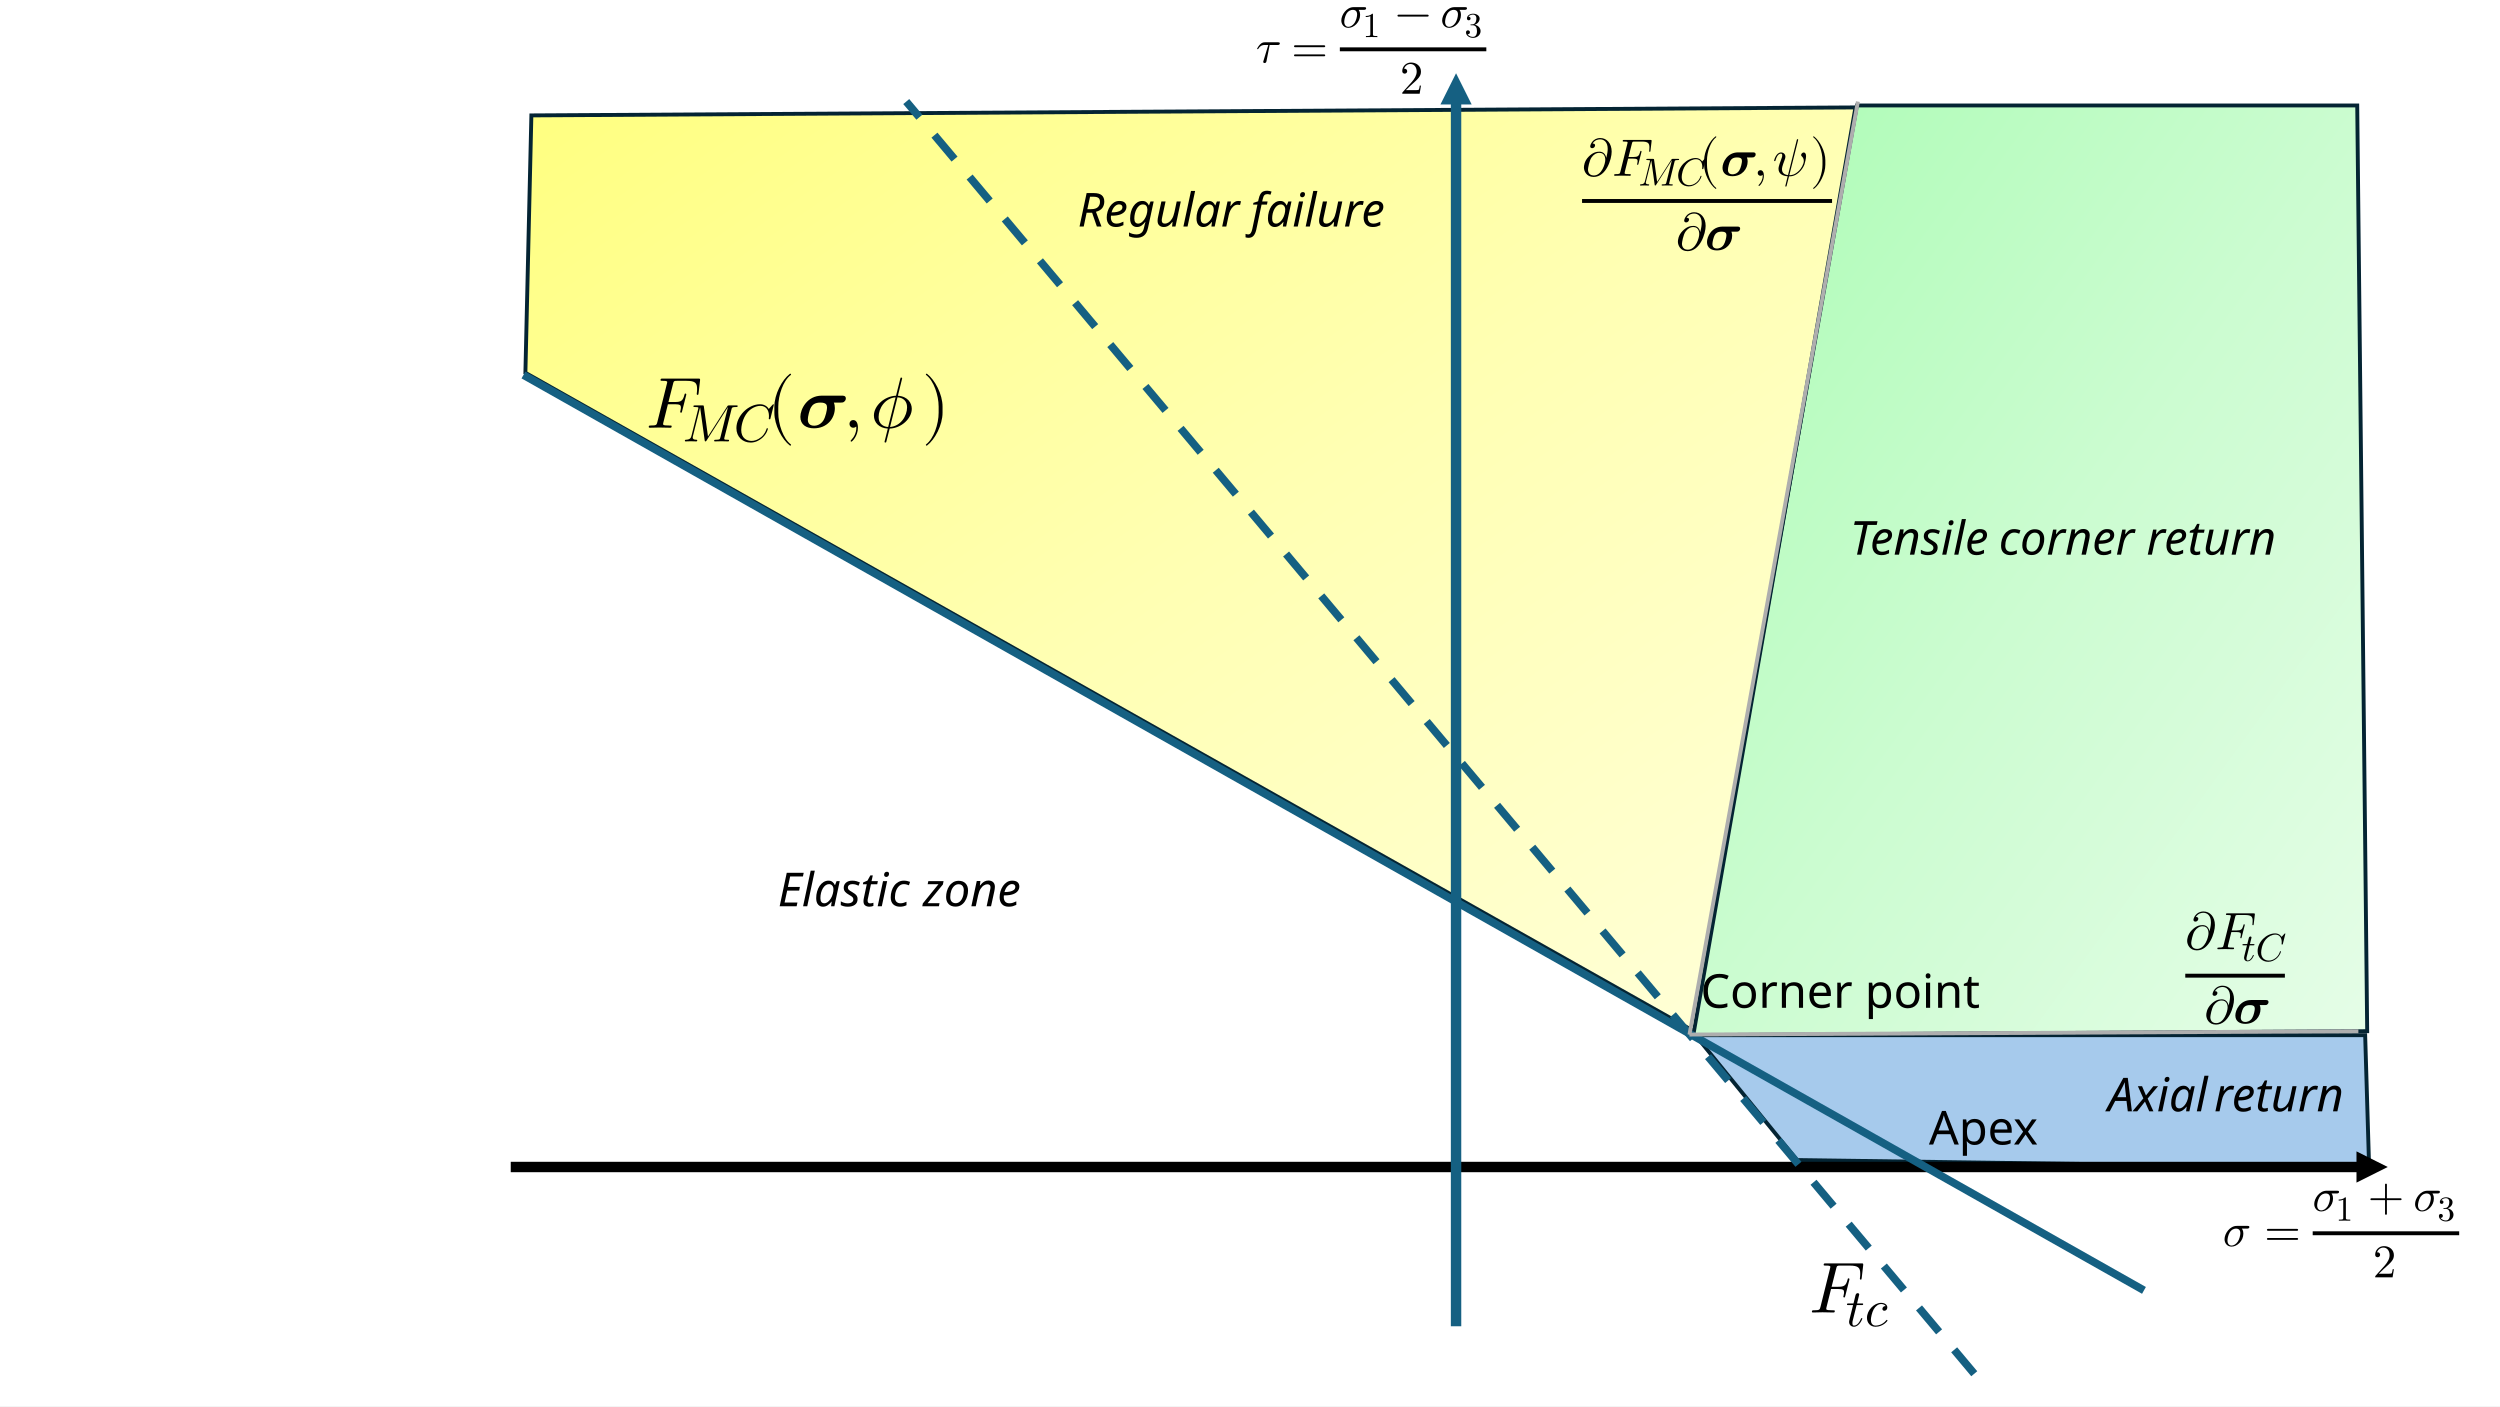
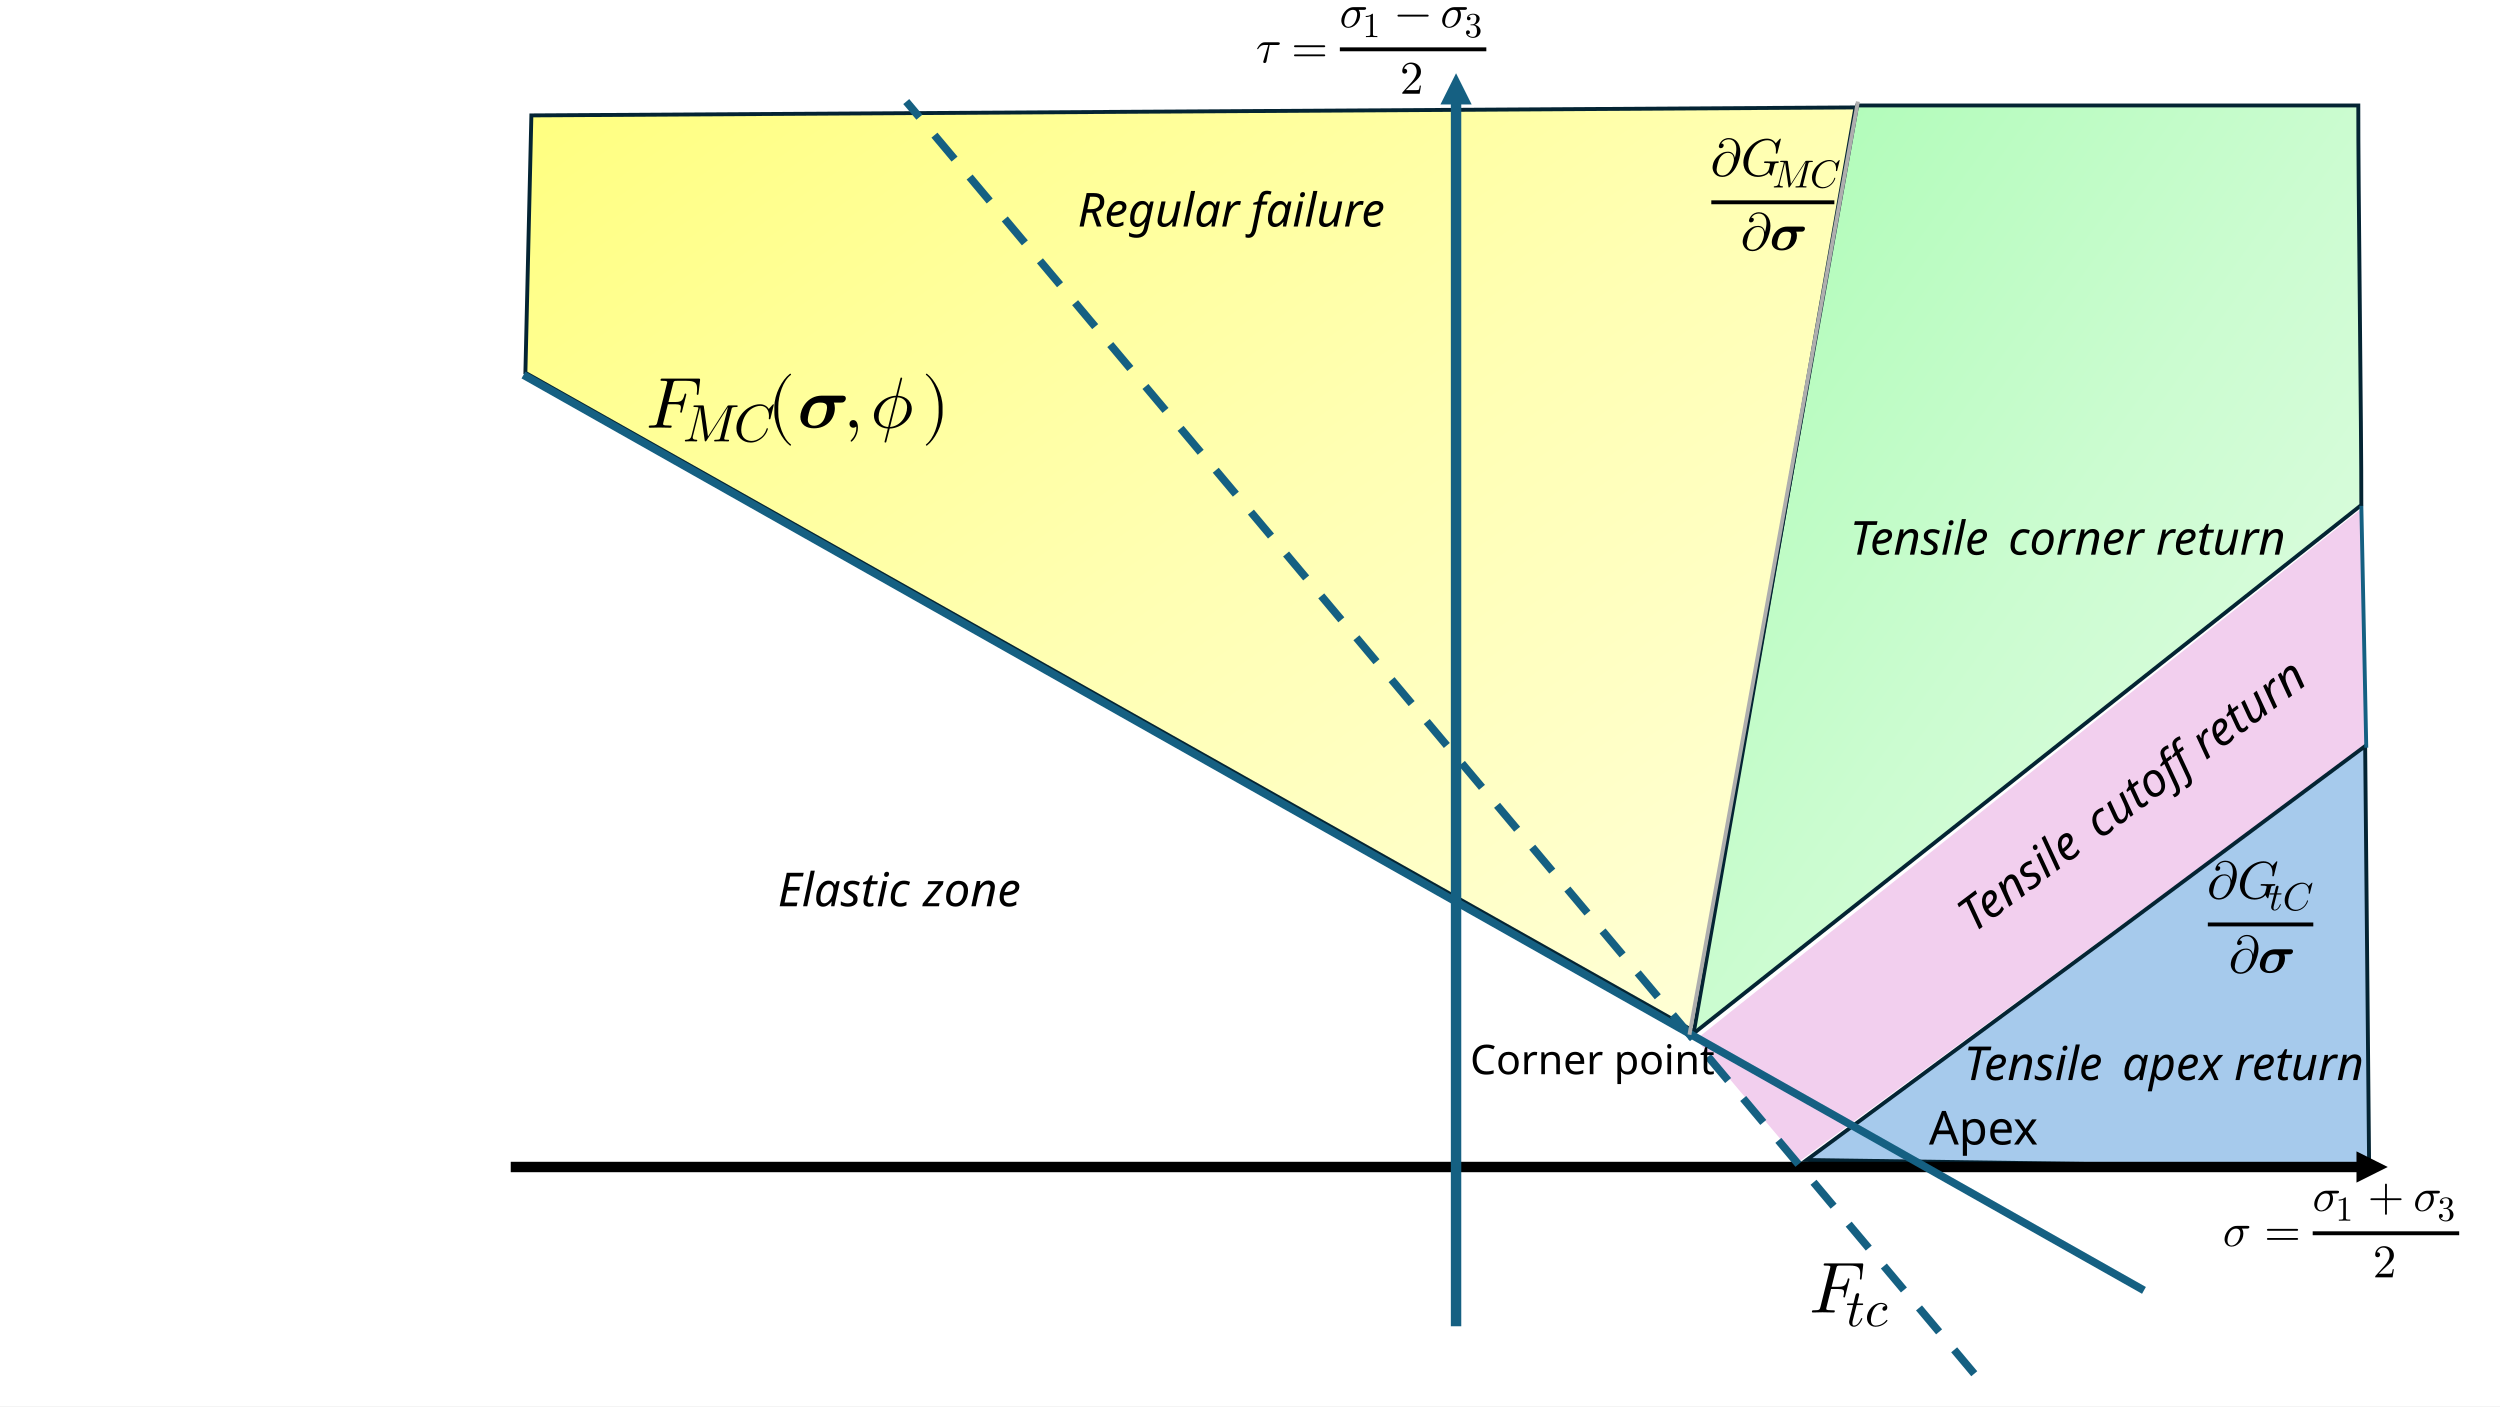
<svg xmlns="http://www.w3.org/2000/svg" width="1280" height="720" overflow="hidden">
  <defs>
    <clipPath id="clip0">
      <rect x="0" y="0" width="1280" height="720" />
    </clipPath>
-     <linearGradient x1="812.615" y1="127.443" x2="1265.38" y2="456.557" gradientUnits="userSpaceOnUse" spreadMethod="reflect" id="fill1">
+     <linearGradient x1="811.73" y1="129.313" x2="1263.27" y2="454.687" gradientUnits="userSpaceOnUse" spreadMethod="reflect" id="fill1">
      <stop offset="0" stop-color="#ABFCB4" />
      <stop offset="0.5" stop-color="#CBFCD0" />
      <stop offset="1" stop-color="#E5FDE7" />
    </linearGradient>
    <linearGradient x1="387.883" y1="-27.572" x2="831.117" y2="610.572" gradientUnits="userSpaceOnUse" spreadMethod="reflect" id="fill2">
      <stop offset="0" stop-color="#FFFF80" />
      <stop offset="0.5" stop-color="#FFFFB3" />
      <stop offset="1" stop-color="#FFFFDA" />
    </linearGradient>
  </defs>
  <g clip-path="url(#clip0)">
    <rect x="0" y="0" width="1280" height="720" fill="#FFFFFF" />
-     <path d="M868 530 920.056 593.94 1213 598 1210.96 530 868 530Z" stroke="#042433" stroke-width="2" stroke-miterlimit="8" fill="#A6CAEC" fill-rule="evenodd" />
-     <path d="M950.714 54 866 530 1212 527.957 1206.9 54 950.714 54Z" stroke="#042433" stroke-width="2" stroke-miterlimit="8" fill="url(#fill1)" fill-rule="evenodd" />
+     <path d="M867 531.979 1209.34 259 1212 382.596 921.1 596 867 531.979Z" stroke="#FFFFFF" stroke-width="2" stroke-miterlimit="8" fill="#F2CFEE" fill-rule="evenodd" />
+     <path d="M1083.22 477.119 925 593.914 1213 598 1210.96 382 1083.22 477.119Z" stroke="#042433" stroke-width="2" stroke-miterlimit="8" fill="#A6CAEC" fill-rule="evenodd" />
+     <path d="M950.85 54 866 530 1209 258.576C1209.07 221.797 1207.37 90.779 1207.45 54L950.85 54Z" stroke="#042433" stroke-width="2" stroke-miterlimit="8" fill="url(#fill1)" fill-rule="evenodd" />
    <path d="M269 190.872 867.3 528 950 55 272.063 59.086 269 190.872Z" stroke="#042433" stroke-width="2" stroke-miterlimit="8" fill="url(#fill2)" fill-rule="evenodd" />
    <path d="M261.5 594.833 1209.19 594.833 1209.19 600.167 261.5 600.167ZM1206.52 589.5 1222.52 597.5 1206.52 605.5Z" />
    <path d="M2.667-4.36388e-07 2.667 628.218-2.667 628.218-2.667 4.36388e-07ZM8 625.551 0 641.551-8 625.551Z" fill="#156082" transform="matrix(1 0 0 -1 745.5 679.051)" />
    <path d="M268 192 1097.71 660.68" stroke="#156082" stroke-width="4" stroke-miterlimit="8" fill="none" fill-rule="evenodd" />
    <path d="M1010.82 703.354 464 52" stroke="#156082" stroke-width="4" stroke-miterlimit="8" stroke-dasharray="16 12" fill="none" fill-rule="evenodd" />
-     <path d="M0 0 342.488 1.694" stroke="#AEAEAE" stroke-width="2" stroke-miterlimit="8" fill="none" fill-rule="evenodd" transform="matrix(1 0 0 -1 865 529.694)" />
    <path d="M0 0 86.239 477.761" stroke="#AEAEAE" stroke-width="2" stroke-miterlimit="8" fill="none" fill-rule="evenodd" transform="matrix(1 0 0 -1 865 529.761)" />
    <text font-family="Aptos,Aptos_MSFontService,sans-serif" font-weight="400" font-size="24" transform="translate(987.598 586)">Apex</text>
-     <text font-family="Aptos,Aptos_MSFontService,sans-serif" font-weight="400" font-size="24" transform="translate(870.669 516)">Corner point</text>
+     <text font-family="Aptos,Aptos_MSFontService,sans-serif" font-weight="400" font-size="21" transform="translate(752.724 550)">Corner point</text>
    <text font-family="Cambria Math,Cambria Math_MSFontService,sans-serif" font-weight="400" font-size="37" transform="translate(926.277 672)">𝐹</text>
    <text font-family="Cambria Math,Cambria Math_MSFontService,sans-serif" font-weight="400" font-size="27" transform="translate(945.03 679)">𝑡𝑐</text>
    <text font-family="Cambria Math,Cambria Math_MSFontService,sans-serif" font-weight="400" font-size="37" transform="translate(330.749 219)">𝐹</text>
    <text font-family="Cambria Math,Cambria Math_MSFontService,sans-serif" font-weight="400" font-size="27" transform="translate(349.502 226)">𝑀𝐶</text>
    <text font-family="Cambria Math,Cambria Math_MSFontService,sans-serif" font-weight="400" font-size="37" transform="translate(392.742 219)">(</text>
    <text font-family="Cambria Math,Cambria Math_MSFontService,sans-serif" font-weight="400" font-size="37" transform="translate(408.242 219)">𝝈</text>
    <text font-family="Cambria Math,Cambria Math_MSFontService,sans-serif" font-weight="400" font-size="37" transform="translate(431.742 219)">,</text>
    <text font-family="Cambria Math,Cambria Math_MSFontService,sans-serif" font-weight="400" font-size="37" transform="translate(445.629 219)">𝜙</text>
    <text font-family="Cambria Math,Cambria Math_MSFontService,sans-serif" font-weight="400" font-size="37" transform="translate(471.929 219)">)</text>
-     <text font-family="Cambria Math,Cambria Math_MSFontService,sans-serif" font-weight="400" font-size="27" transform="translate(809.893 90)">𝜕</text>
-     <text font-family="Cambria Math,Cambria Math_MSFontService,sans-serif" font-weight="400" font-size="27" transform="translate(825.406 90)">𝐹</text>
-     <text font-family="Cambria Math,Cambria Math_MSFontService,sans-serif" font-weight="400" font-size="20" transform="translate(838.826 95)">𝑀𝐶</text>
-     <text font-family="Cambria Math,Cambria Math_MSFontService,sans-serif" font-weight="400" font-size="27" transform="translate(869.786 90)">(</text>
-     <text font-family="Cambria Math,Cambria Math_MSFontService,sans-serif" font-weight="400" font-size="27" transform="translate(880.786 90)">𝝈</text>
-     <text font-family="Cambria Math,Cambria Math_MSFontService,sans-serif" font-weight="400" font-size="27" transform="translate(897.62 90)">,</text>
-     <text font-family="Cambria Math,Cambria Math_MSFontService,sans-serif" font-weight="400" font-size="27" transform="translate(907.566 90)">𝜓</text>
-     <text font-family="Cambria Math,Cambria Math_MSFontService,sans-serif" font-weight="400" font-size="27" transform="translate(926.793 90)">)</text>
-     <text font-family="Cambria Math,Cambria Math_MSFontService,sans-serif" font-weight="400" font-size="27" transform="translate(858.006 128)">𝜕</text>
-     <text font-family="Cambria Math,Cambria Math_MSFontService,sans-serif" font-weight="400" font-size="27" transform="translate(872.84 128)">𝝈</text>
-     <path d="M810.013 101.9 842.013 101.9 874.013 101.9 906.013 101.9 938.013 101.9 938.013 103.9 906.013 103.9 874.013 103.9 842.013 103.9 810.013 103.9Z" fill-rule="evenodd" />
-     <text font-family="Cambria Math,Cambria Math_MSFontService,sans-serif" font-weight="400" font-size="27" transform="translate(1118.75 486)">𝜕</text>
-     <text font-family="Cambria Math,Cambria Math_MSFontService,sans-serif" font-weight="400" font-size="27" transform="translate(1134.26 486)">𝐹</text>
-     <text font-family="Cambria Math,Cambria Math_MSFontService,sans-serif" font-weight="400" font-size="20" transform="translate(1147.68 492)">𝑡𝐶</text>
-     <text font-family="Cambria Math,Cambria Math_MSFontService,sans-serif" font-weight="400" font-size="27" transform="translate(1128.53 524)">𝜕</text>
-     <text font-family="Cambria Math,Cambria Math_MSFontService,sans-serif" font-weight="400" font-size="27" transform="translate(1143.36 524)">𝝈</text>
-     <path d="M1118.86 498.548 1135.86 498.548 1152.86 498.548 1169.86 498.548 1169.86 500.548 1152.86 500.548 1135.86 500.548 1118.86 500.548Z" fill-rule="evenodd" />
+     <text font-family="Cambria Math,Cambria Math_MSFontService,sans-serif" font-weight="400" font-size="27" transform="translate(875.753 90)">𝜕</text>
+     <text font-family="Cambria Math,Cambria Math_MSFontService,sans-serif" font-weight="400" font-size="27" transform="translate(891.266 90)">𝐺</text>
+     <text font-family="Cambria Math,Cambria Math_MSFontService,sans-serif" font-weight="400" font-size="20" transform="translate(907.32 96)">𝑀𝐶</text>
+     <text font-family="Cambria Math,Cambria Math_MSFontService,sans-serif" font-weight="400" font-size="27" transform="translate(891.18 128)">𝜕</text>
+     <text font-family="Cambria Math,Cambria Math_MSFontService,sans-serif" font-weight="400" font-size="27" transform="translate(906.013 128)">𝝈</text>
+     <path d="M876.186 102.572 907.686 102.572 939.186 102.572 939.186 104.572 907.686 104.572 876.186 104.572Z" fill-rule="evenodd" />
+     <text font-family="Cambria Math,Cambria Math_MSFontService,sans-serif" font-weight="400" font-size="27" transform="translate(1129.98 460)">𝜕</text>
+     <text font-family="Cambria Math,Cambria Math_MSFontService,sans-serif" font-weight="400" font-size="27" transform="translate(1145.49 460)">𝐺</text>
+     <text font-family="Cambria Math,Cambria Math_MSFontService,sans-serif" font-weight="400" font-size="20" transform="translate(1161.54 466)">𝑡𝐶</text>
+     <text font-family="Cambria Math,Cambria Math_MSFontService,sans-serif" font-weight="400" font-size="27" transform="translate(1141.07 498)">𝜕</text>
+     <text font-family="Cambria Math,Cambria Math_MSFontService,sans-serif" font-weight="400" font-size="27" transform="translate(1155.9 498)">𝝈</text>
+     <path d="M1130.41 472.317 1148.41 472.317 1166.41 472.317 1184.41 472.317 1184.41 474.317 1166.41 474.317 1148.41 474.317 1130.41 474.317Z" fill-rule="evenodd" />
    <text font-family="Aptos,Aptos_MSFontService,sans-serif" font-style="italic" font-weight="400" font-size="24" transform="translate(551.738 116)">Regular</text>
    <text font-family="Aptos,Aptos_MSFontService,sans-serif" font-style="italic" font-weight="400" font-size="24" transform="translate(640.405 116)">failure</text>
    <text font-family="Aptos,Aptos_MSFontService,sans-serif" font-style="italic" font-weight="400" font-size="24" transform="translate(947.146 284)">Tensile</text>
-     <text font-family="Aptos,Aptos_MSFontService,sans-serif" font-style="italic" font-weight="400" font-size="24" transform="translate(1023.39 284)">corner return</text>
-     <text font-family="Aptos,Aptos_MSFontService,sans-serif" font-style="italic" font-weight="400" font-size="24" transform="translate(1079.22 569)">Axial</text>
-     <text font-family="Aptos,Aptos_MSFontService,sans-serif" font-style="italic" font-weight="400" font-size="24" transform="translate(1133.62 569)">return</text>
+     <text font-family="Aptos,Aptos_MSFontService,sans-serif" font-style="italic" font-weight="400" font-size="24" transform="translate(1028.23 284)">corner return</text>
+     <text font-family="Aptos,Aptos_MSFontService,sans-serif" font-style="italic" font-weight="400" font-size="24" transform="translate(1005.47 553)">Tensile</text>
+     <text font-family="Aptos,Aptos_MSFontService,sans-serif" font-style="italic" font-weight="400" font-size="24" transform="translate(1086.55 553)">apex return</text>
    <text font-family="Cambria Math,Cambria Math_MSFontService,sans-serif" font-weight="400" font-size="24" transform="translate(643 32)">𝜏</text>
    <text font-family="Cambria Math,Cambria Math_MSFontService,sans-serif" font-weight="400" font-size="24" transform="translate(661.18 32)">=</text>
    <text font-family="Cambria Math,Cambria Math_MSFontService,sans-serif" font-weight="400" font-size="24" transform="translate(685.847 14)">𝜎</text>
    <text font-family="Cambria Math,Cambria Math_MSFontService,sans-serif" font-weight="400" font-size="18" transform="translate(697.653 19)">1</text>
    <text font-family="Cambria Math,Cambria Math_MSFontService,sans-serif" font-weight="400" font-size="24" transform="translate(714.147 14)">−</text>
    <text font-family="Cambria Math,Cambria Math_MSFontService,sans-serif" font-weight="400" font-size="24" transform="translate(737.48 14)">𝜎</text>
    <text font-family="Cambria Math,Cambria Math_MSFontService,sans-serif" font-weight="400" font-size="18" transform="translate(749.84 19)">3</text>
    <text font-family="Cambria Math,Cambria Math_MSFontService,sans-serif" font-weight="400" font-size="24" transform="translate(716.753 48)">2</text>
    <path d="M686 24.253 711 24.253 736 24.253 761 24.253 761 26.253 736 26.253 711 26.253 686 26.253Z" fill-rule="evenodd" />
    <text font-family="Cambria Math,Cambria Math_MSFontService,sans-serif" font-weight="400" font-size="24" transform="translate(1138.06 638)">𝜎</text>
    <text font-family="Cambria Math,Cambria Math_MSFontService,sans-serif" font-weight="400" font-size="24" transform="translate(1159.31 638)">=</text>
    <text font-family="Cambria Math,Cambria Math_MSFontService,sans-serif" font-weight="400" font-size="24" transform="translate(1183.98 620)">𝜎</text>
    <text font-family="Cambria Math,Cambria Math_MSFontService,sans-serif" font-weight="400" font-size="18" transform="translate(1195.79 625)">1</text>
    <text font-family="Cambria Math,Cambria Math_MSFontService,sans-serif" font-weight="400" font-size="24" transform="translate(1212.28 620)">+</text>
    <text font-family="Cambria Math,Cambria Math_MSFontService,sans-serif" font-weight="400" font-size="24" transform="translate(1235.61 620)">𝜎</text>
    <text font-family="Cambria Math,Cambria Math_MSFontService,sans-serif" font-weight="400" font-size="18" transform="translate(1247.97 625)">3</text>
    <text font-family="Cambria Math,Cambria Math_MSFontService,sans-serif" font-weight="400" font-size="24" transform="translate(1214.89 654)">2</text>
    <path d="M1184.1 630.432 1209.1 630.432 1234.1 630.432 1259.1 630.432 1259.1 632.432 1234.1 632.432 1209.1 632.432 1184.1 632.432Z" fill-rule="evenodd" />
    <text font-family="Aptos,Aptos_MSFontService,sans-serif" font-style="italic" font-weight="400" font-size="24" transform="translate(398.206 464)">Elastic</text>
    <text font-family="Aptos,Aptos_MSFontService,sans-serif" font-style="italic" font-weight="400" font-size="24" transform="translate(472.566 464)">zone</text>
+     <text font-family="Aptos,Aptos_MSFontService,sans-serif" font-style="italic" font-weight="400" font-size="24" transform="matrix(0.799432 -0.600757 0.600757 0.799432 1010.43 478)">Tensile</text>
+     <text font-family="Aptos,Aptos_MSFontService,sans-serif" font-style="italic" font-weight="400" font-size="24" transform="matrix(0.799432 -0.600757 0.600757 0.799432 1075.24 430)">cutoff return</text>
+     <path d="M1209 259 1211.53 382.82" stroke="#156082" stroke-width="2" stroke-miterlimit="8" fill="none" fill-rule="evenodd" />
  </g>
</svg>
